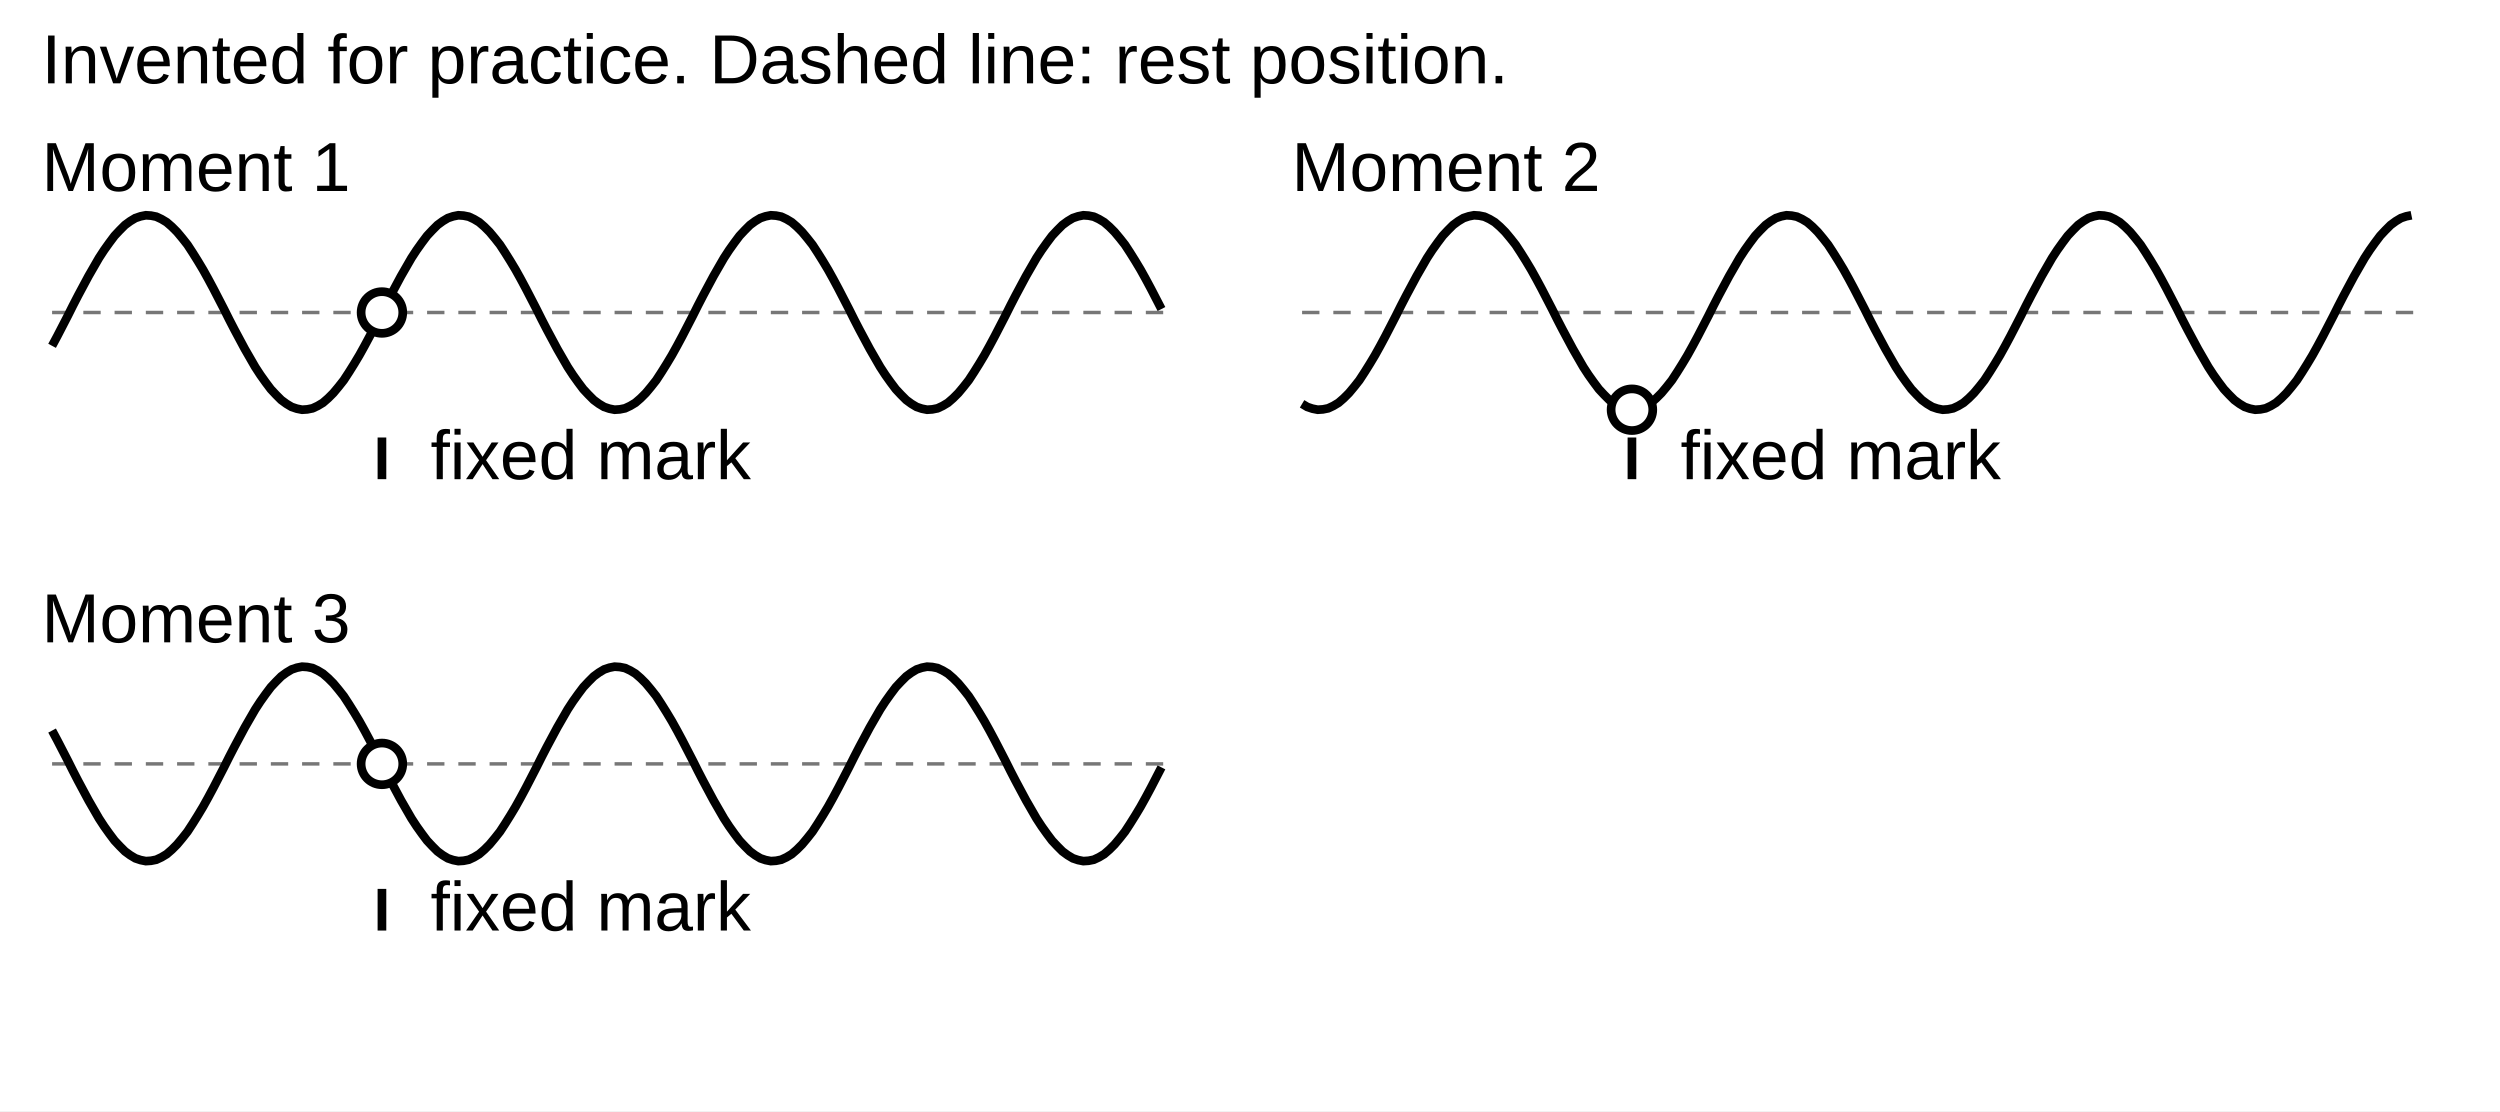
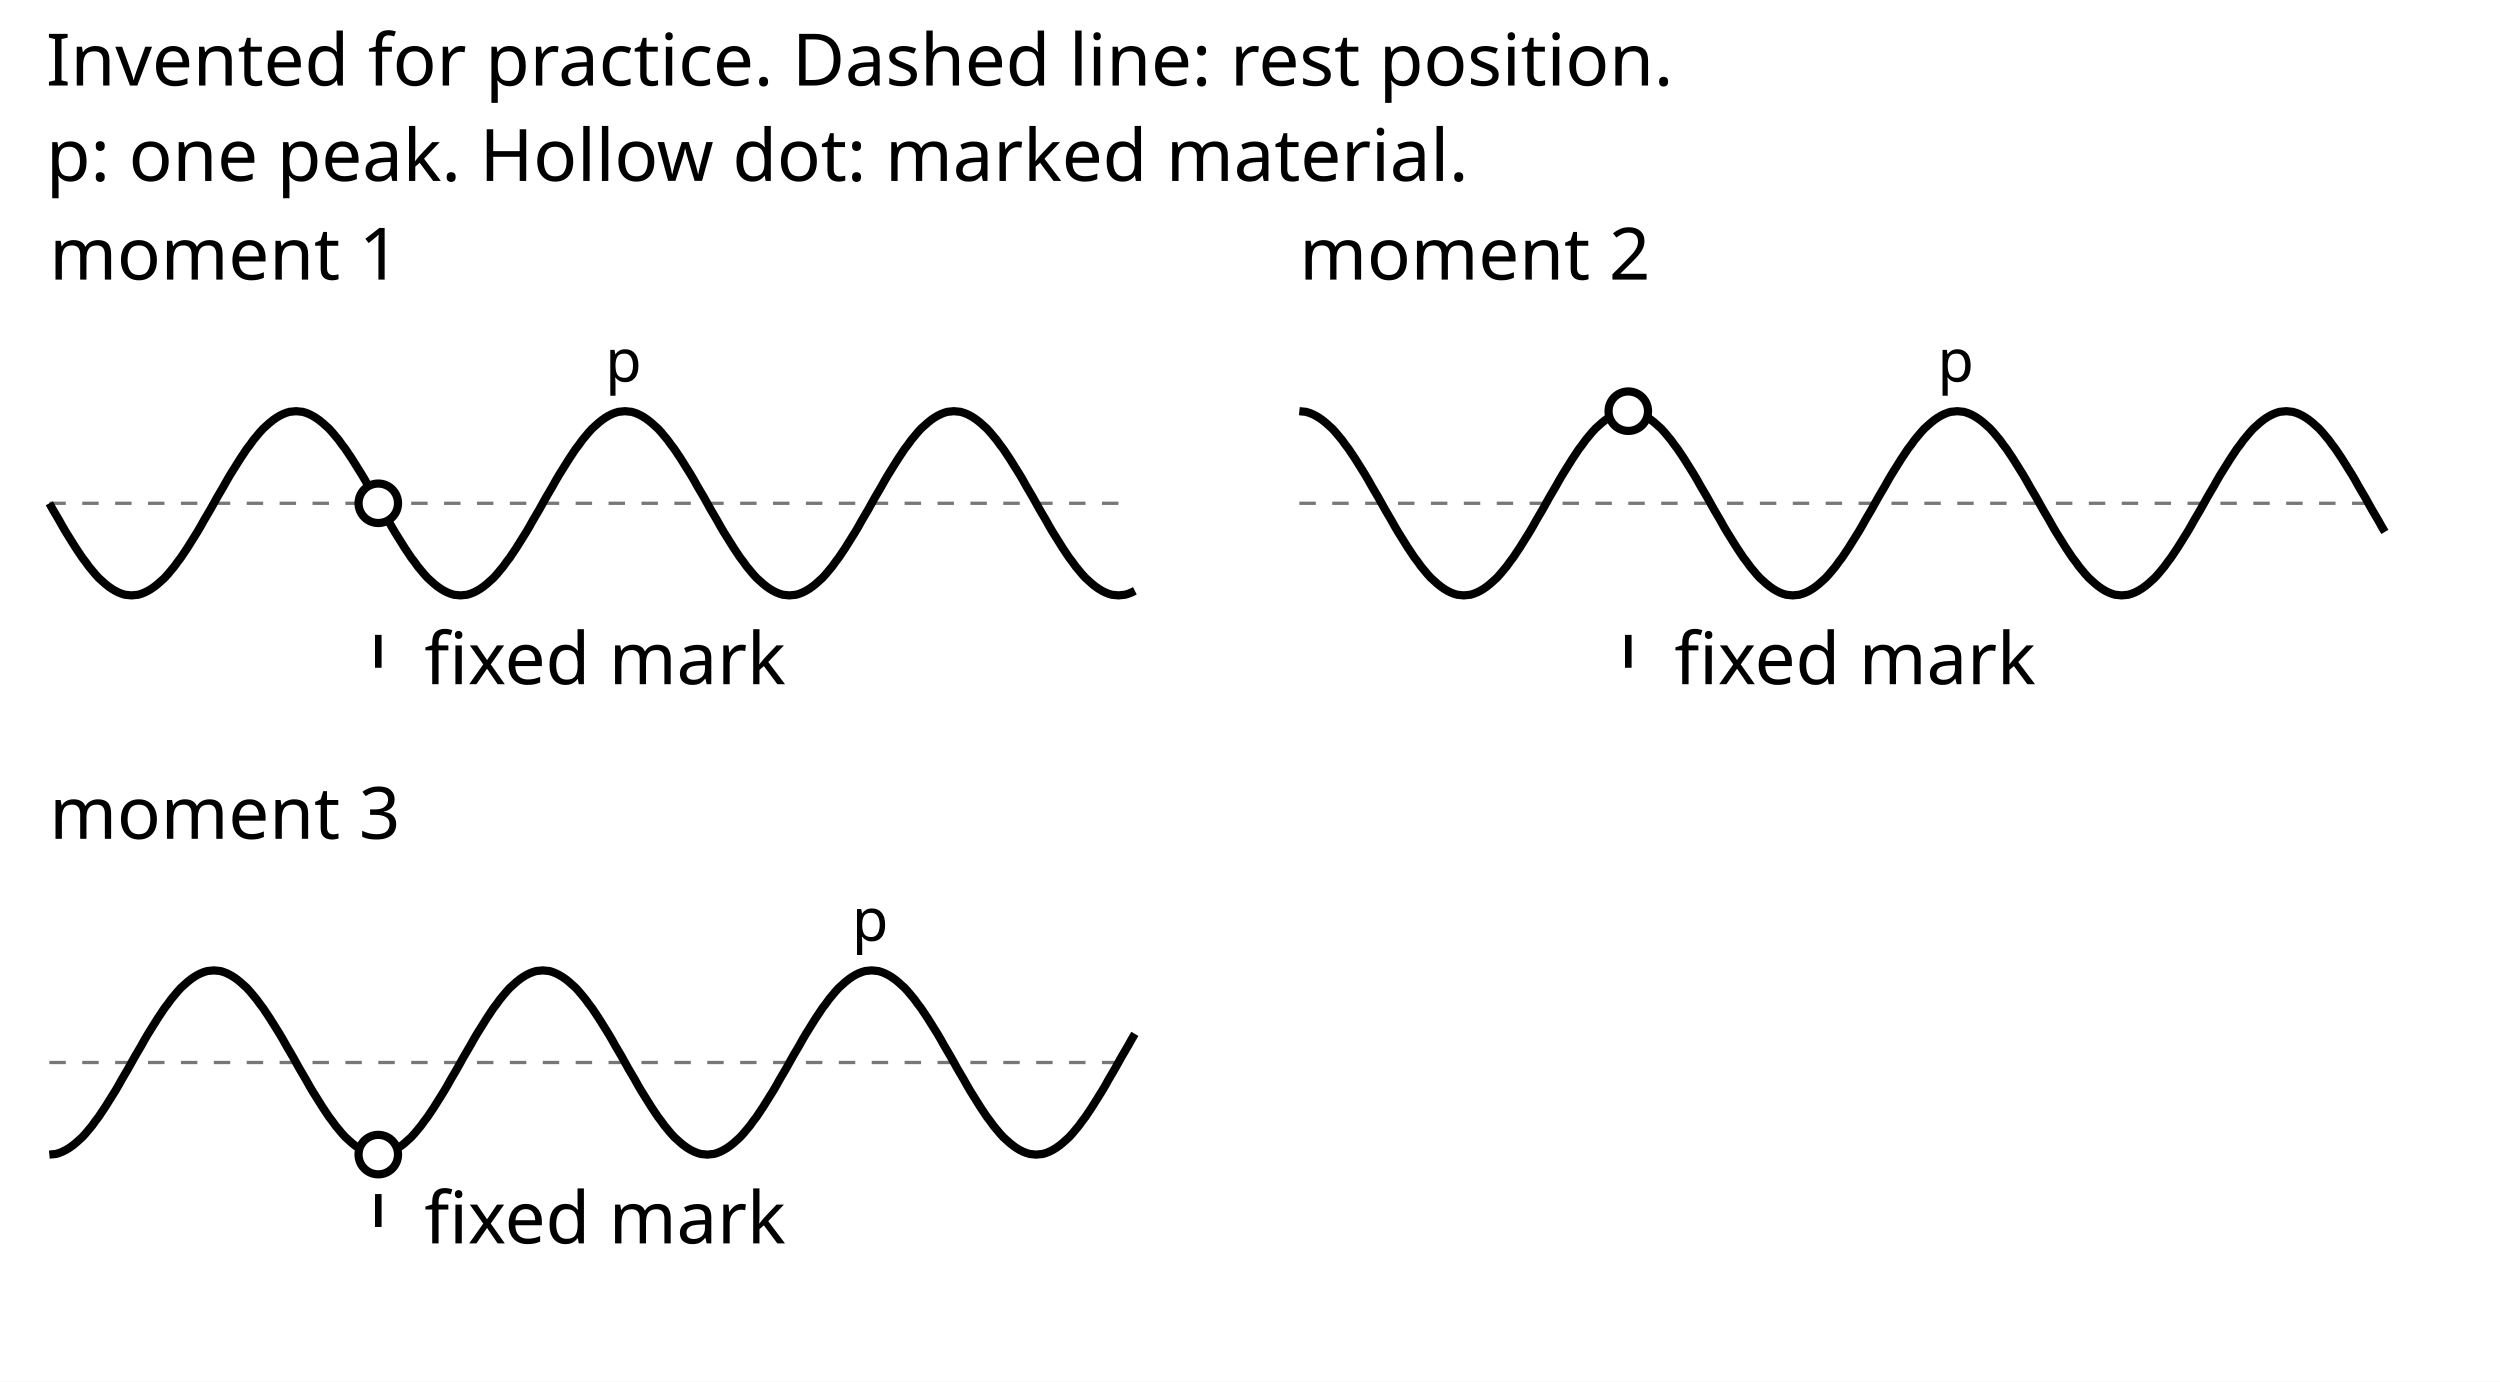
- <svg xmlns="http://www.w3.org/2000/svg" viewBox="0 0 720 320" role="img" aria-label="Original invented observation frames">
+ <svg xmlns="http://www.w3.org/2000/svg" viewBox="0 0 760 420" role="img" aria-label="Invented wave observation frames">
  <rect width="100%" height="100%" fill="white" />
-   <g font-family="Arial,sans-serif" font-size="20" fill="black">
-     <text x="12" y="24">Invented for practice. Dashed line: rest position.</text>
-     <text x="12" y="55">Moment 1</text>
-     <line x1="15" y1="90" x2="335" y2="90" stroke="#777" stroke-dasharray="5 4" />
-     <polyline points="15.0,99.6 16.5,96.8 18.0,93.9 19.5,91.0 21.0,88.0 22.5,85.1 24.0,82.3 25.5,79.5 27.0,76.9 28.5,74.3 30.0,72.0 31.5,69.9 33.0,67.9 34.5,66.3 36.0,64.8 37.5,63.7 39.0,62.8 40.5,62.3 42.0,62.0 43.5,62.1 45.0,62.4 46.5,63.1 48.0,64.0 49.5,65.3 51.0,66.8 52.5,68.6 54.0,70.5 55.5,72.8 57.0,75.2 58.5,77.7 60.0,80.4 61.5,83.2 63.0,86.1 64.5,89.0 66.0,92.0 67.5,94.9 69.0,97.7 70.5,100.5 72.0,103.1 73.5,105.7 75.0,108.0 76.5,110.1 78.0,112.1 79.5,113.7 81.0,115.2 82.5,116.3 84.0,117.2 85.5,117.7 87.0,118.0 88.5,117.9 90.0,117.6 91.5,116.9 93.0,116.0 94.5,114.7 96.0,113.2 97.5,111.4 99.0,109.5 100.5,107.2 102.0,104.8 103.5,102.3 105.0,99.6 106.5,96.8 108.0,93.9 109.5,91.0 111.0,88.0 112.5,85.1 114.0,82.3 115.5,79.5 117.0,76.9 118.5,74.3 120.0,72.0 121.5,69.9 123.0,67.9 124.5,66.3 126.0,64.8 127.5,63.7 129.0,62.8 130.5,62.3 132.0,62.0 133.5,62.1 135.0,62.4 136.5,63.1 138.0,64.0 139.5,65.3 141.0,66.8 142.5,68.6 144.0,70.5 145.5,72.8 147.0,75.2 148.5,77.7 150.0,80.4 151.5,83.2 153.0,86.1 154.5,89.0 156.0,92.0 157.5,94.9 159.0,97.7 160.5,100.5 162.0,103.1 163.5,105.7 165.0,108.0 166.5,110.1 168.0,112.1 169.5,113.7 171.0,115.2 172.5,116.3 174.0,117.2 175.5,117.7 177.0,118.0 178.5,117.9 180.0,117.6 181.5,116.9 183.0,116.0 184.5,114.7 186.0,113.2 187.5,111.4 189.0,109.5 190.5,107.2 192.0,104.8 193.5,102.3 195.0,99.6 196.5,96.8 198.0,93.9 199.5,91.0 201.0,88.0 202.5,85.1 204.0,82.3 205.5,79.5 207.0,76.9 208.5,74.3 210.0,72.0 211.5,69.9 213.0,67.9 214.5,66.3 216.0,64.8 217.5,63.7 219.0,62.8 220.5,62.3 222.0,62.0 223.5,62.1 225.0,62.4 226.5,63.1 228.0,64.0 229.5,65.3 231.0,66.8 232.5,68.6 234.0,70.5 235.5,72.8 237.0,75.2 238.5,77.7 240.0,80.4 241.5,83.2 243.0,86.1 244.5,89.0 246.0,92.0 247.5,94.9 249.0,97.7 250.5,100.5 252.0,103.1 253.5,105.7 255.0,108.0 256.5,110.1 258.0,112.1 259.5,113.7 261.0,115.2 262.5,116.3 264.0,117.2 265.5,117.7 267.0,118.0 268.5,117.9 270.0,117.6 271.5,116.9 273.0,116.0 274.5,114.7 276.0,113.2 277.5,111.4 279.0,109.5 280.5,107.2 282.0,104.8 283.5,102.3 285.0,99.6 286.5,96.8 288.0,93.9 289.5,91.0 291.0,88.0 292.5,85.1 294.0,82.3 295.5,79.5 297.0,76.9 298.5,74.3 300.0,72.0 301.5,69.9 303.0,67.9 304.5,66.3 306.0,64.8 307.5,63.7 309.0,62.8 310.5,62.3 312.0,62.0 313.5,62.1 315.0,62.4 316.5,63.1 318.0,64.0 319.5,65.3 321.0,66.8 322.5,68.6 324.0,70.5 325.5,72.8 327.0,75.2 328.5,77.7 330.0,80.4 331.5,83.2 333.0,86.1 334.5,89.0" fill="none" stroke="black" stroke-width="2.5" />
-     <circle cx="110" cy="90.0" r="6" fill="white" stroke="black" stroke-width="2.5" />
-     <line x1="110" y1="126" x2="110" y2="138" stroke="black" stroke-width="2.5" />
-     <text x="124" y="138">fixed mark</text>
-     <text x="372" y="55">Moment 2</text>
-     <line x1="375" y1="90" x2="695" y2="90" stroke="#777" stroke-dasharray="5 4" />
-     <polyline points="375.0,116.3 376.5,117.2 378.0,117.7 379.5,118.0 381.0,117.9 382.5,117.6 384.0,116.9 385.5,116.0 387.0,114.7 388.5,113.2 390.0,111.4 391.5,109.5 393.0,107.2 394.5,104.8 396.0,102.3 397.5,99.6 399.0,96.8 400.5,93.9 402.0,91.0 403.5,88.0 405.0,85.1 406.5,82.3 408.0,79.5 409.5,76.9 411.0,74.3 412.5,72.0 414.0,69.9 415.5,67.9 417.0,66.3 418.5,64.8 420.0,63.7 421.5,62.8 423.0,62.3 424.5,62.0 426.0,62.1 427.5,62.4 429.0,63.1 430.5,64.0 432.0,65.3 433.5,66.8 435.0,68.6 436.5,70.5 438.0,72.8 439.5,75.2 441.0,77.7 442.5,80.4 444.0,83.2 445.5,86.1 447.0,89.0 448.5,92.0 450.0,94.9 451.5,97.7 453.0,100.5 454.5,103.1 456.0,105.7 457.5,108.0 459.0,110.1 460.5,112.1 462.0,113.7 463.5,115.2 465.0,116.3 466.5,117.2 468.0,117.7 469.5,118.0 471.0,117.9 472.5,117.6 474.0,116.9 475.5,116.0 477.0,114.7 478.5,113.2 480.0,111.4 481.5,109.5 483.0,107.2 484.5,104.8 486.0,102.3 487.5,99.6 489.0,96.8 490.5,93.9 492.0,91.0 493.5,88.0 495.0,85.1 496.5,82.3 498.0,79.5 499.5,76.9 501.0,74.3 502.5,72.0 504.0,69.9 505.5,67.9 507.0,66.3 508.5,64.8 510.0,63.7 511.5,62.8 513.0,62.3 514.5,62.0 516.0,62.1 517.5,62.4 519.0,63.1 520.5,64.0 522.0,65.3 523.5,66.8 525.0,68.6 526.5,70.5 528.0,72.8 529.5,75.2 531.0,77.7 532.5,80.4 534.0,83.2 535.5,86.1 537.0,89.0 538.5,92.0 540.0,94.9 541.5,97.7 543.0,100.5 544.5,103.1 546.0,105.7 547.5,108.0 549.0,110.1 550.5,112.1 552.0,113.7 553.5,115.2 555.0,116.3 556.5,117.2 558.0,117.7 559.5,118.0 561.0,117.9 562.5,117.6 564.0,116.9 565.5,116.0 567.0,114.7 568.5,113.2 570.0,111.4 571.5,109.5 573.0,107.2 574.5,104.8 576.0,102.3 577.5,99.6 579.0,96.8 580.5,93.9 582.0,91.0 583.5,88.0 585.0,85.1 586.5,82.3 588.0,79.5 589.5,76.9 591.0,74.3 592.5,72.0 594.0,69.9 595.5,67.9 597.0,66.3 598.5,64.8 600.0,63.7 601.5,62.8 603.0,62.3 604.5,62.0 606.0,62.1 607.5,62.4 609.0,63.1 610.5,64.0 612.0,65.3 613.5,66.8 615.0,68.6 616.5,70.5 618.0,72.8 619.5,75.2 621.0,77.7 622.5,80.4 624.0,83.2 625.5,86.1 627.0,89.0 628.5,92.0 630.0,94.9 631.5,97.7 633.0,100.5 634.5,103.1 636.0,105.7 637.5,108.0 639.0,110.1 640.5,112.1 642.0,113.7 643.5,115.2 645.0,116.3 646.5,117.2 648.0,117.7 649.5,118.0 651.0,117.9 652.5,117.6 654.0,116.9 655.5,116.0 657.0,114.7 658.5,113.2 660.0,111.4 661.5,109.5 663.0,107.2 664.5,104.8 666.0,102.3 667.5,99.6 669.0,96.8 670.5,93.9 672.0,91.0 673.5,88.0 675.0,85.1 676.5,82.3 678.0,79.5 679.5,76.9 681.0,74.3 682.5,72.0 684.0,69.9 685.5,67.9 687.0,66.3 688.5,64.8 690.0,63.7 691.5,62.8 693.0,62.3 694.5,62.0" fill="none" stroke="black" stroke-width="2.5" />
-     <circle cx="470" cy="118.0" r="6" fill="white" stroke="black" stroke-width="2.5" />
-     <line x1="470" y1="126" x2="470" y2="138" stroke="black" stroke-width="2.5" />
-     <text x="484" y="138">fixed mark</text>
-     <text x="12" y="185">Moment 3</text>
-     <line x1="15" y1="220" x2="335" y2="220" stroke="#777" stroke-dasharray="5 4" />
-     <polyline points="15.0,210.4 16.5,213.2 18.0,216.1 19.5,219.0 21.0,222.0 22.5,224.9 24.0,227.7 25.5,230.5 27.0,233.1 28.5,235.7 30.0,238.0 31.5,240.1 33.0,242.1 34.5,243.7 36.0,245.2 37.5,246.3 39.0,247.2 40.5,247.7 42.0,248.0 43.5,247.9 45.0,247.6 46.5,246.9 48.0,246.0 49.5,244.7 51.0,243.2 52.5,241.4 54.0,239.5 55.5,237.2 57.0,234.8 58.5,232.3 60.0,229.6 61.5,226.8 63.0,223.9 64.5,221.0 66.0,218.0 67.5,215.1 69.0,212.3 70.5,209.5 72.0,206.9 73.5,204.3 75.0,202.0 76.5,199.9 78.0,197.9 79.5,196.3 81.0,194.8 82.5,193.7 84.0,192.8 85.5,192.3 87.0,192.0 88.5,192.1 90.0,192.4 91.5,193.1 93.0,194.0 94.5,195.3 96.0,196.8 97.5,198.6 99.0,200.5 100.5,202.8 102.0,205.2 103.5,207.7 105.0,210.4 106.5,213.2 108.0,216.1 109.5,219.0 111.0,222.0 112.5,224.9 114.0,227.7 115.5,230.5 117.0,233.1 118.5,235.7 120.0,238.0 121.5,240.1 123.0,242.1 124.5,243.7 126.0,245.2 127.5,246.3 129.0,247.2 130.5,247.7 132.0,248.0 133.5,247.9 135.0,247.6 136.5,246.9 138.0,246.0 139.5,244.7 141.0,243.2 142.5,241.4 144.0,239.5 145.5,237.2 147.0,234.8 148.5,232.3 150.0,229.6 151.5,226.8 153.0,223.9 154.5,221.0 156.0,218.0 157.5,215.1 159.0,212.3 160.5,209.5 162.0,206.9 163.5,204.3 165.0,202.0 166.5,199.9 168.0,197.9 169.5,196.3 171.0,194.8 172.5,193.7 174.0,192.8 175.5,192.3 177.0,192.0 178.5,192.1 180.0,192.4 181.5,193.1 183.0,194.0 184.5,195.3 186.0,196.8 187.5,198.6 189.0,200.5 190.5,202.8 192.0,205.2 193.5,207.7 195.0,210.4 196.5,213.2 198.0,216.1 199.5,219.0 201.0,222.0 202.5,224.9 204.0,227.7 205.5,230.5 207.0,233.1 208.5,235.7 210.0,238.0 211.5,240.1 213.0,242.1 214.5,243.7 216.0,245.2 217.5,246.3 219.0,247.2 220.5,247.7 222.0,248.0 223.5,247.9 225.0,247.6 226.5,246.9 228.0,246.0 229.5,244.7 231.0,243.2 232.5,241.4 234.0,239.5 235.5,237.2 237.0,234.8 238.5,232.3 240.0,229.6 241.5,226.8 243.0,223.9 244.5,221.0 246.0,218.0 247.5,215.1 249.0,212.3 250.5,209.5 252.0,206.9 253.5,204.3 255.0,202.0 256.5,199.9 258.0,197.9 259.5,196.3 261.0,194.8 262.5,193.7 264.0,192.8 265.5,192.3 267.0,192.0 268.5,192.1 270.0,192.4 271.5,193.1 273.0,194.0 274.5,195.3 276.0,196.8 277.5,198.6 279.0,200.5 280.5,202.8 282.0,205.2 283.5,207.7 285.0,210.4 286.5,213.2 288.0,216.1 289.5,219.0 291.0,222.0 292.5,224.9 294.0,227.7 295.5,230.5 297.0,233.1 298.5,235.7 300.0,238.0 301.5,240.1 303.0,242.1 304.5,243.7 306.0,245.2 307.5,246.3 309.0,247.2 310.5,247.7 312.0,248.0 313.5,247.9 315.0,247.6 316.5,246.9 318.0,246.0 319.5,244.7 321.0,243.2 322.5,241.4 324.0,239.5 325.5,237.2 327.0,234.8 328.5,232.3 330.0,229.6 331.5,226.8 333.0,223.9 334.5,221.0" fill="none" stroke="black" stroke-width="2.5" />
-     <circle cx="110" cy="220.0" r="6" fill="white" stroke="black" stroke-width="2.5" />
-     <line x1="110" y1="256" x2="110" y2="268" stroke="black" stroke-width="2.5" />
-     <text x="124" y="268">fixed mark</text>
+   <g font-family="sans-serif" font-size="22" fill="black">
+     <text x="14" y="26">Invented for practice. Dashed line: rest position.</text>
+     <text x="14" y="55">p: one peak. Hollow dot: marked material.</text>
+     <text x="15" y="85">moment 1</text>
+     <path d="M 15 153 h 330" fill="none" stroke="#777" stroke-dasharray="5 5" />
+     <polyline points="15.0,153.0 16.0,154.8 17.0,156.5 18.0,158.2 19.0,160.0 20.0,161.7 21.0,163.3 22.0,164.9 23.0,166.5 24.0,168.0 25.0,169.5 26.0,170.8 27.0,172.2 28.0,173.4 29.0,174.6 30.0,175.7 31.0,176.6 32.0,177.5 33.0,178.3 34.0,179.0 35.0,179.6 36.0,180.1 37.0,180.5 38.0,180.8 39.0,180.9 40.0,181.0 41.0,180.9 42.0,180.8 43.0,180.5 44.0,180.1 45.0,179.6 46.0,179.0 47.0,178.3 48.0,177.5 49.0,176.6 50.0,175.7 51.0,174.6 52.0,173.4 53.0,172.2 54.0,170.8 55.0,169.5 56.0,168.0 57.0,166.5 58.0,164.9 59.0,163.3 60.0,161.7 61.0,160.0 62.0,158.2 63.0,156.5 64.0,154.8 65.0,153.0 66.0,151.2 67.0,149.5 68.0,147.8 69.0,146.0 70.0,144.3 71.0,142.7 72.0,141.1 73.0,139.5 74.0,138.0 75.0,136.5 76.0,135.2 77.0,133.8 78.0,132.6 79.0,131.4 80.0,130.3 81.0,129.4 82.0,128.5 83.0,127.7 84.0,127.0 85.0,126.4 86.0,125.9 87.0,125.5 88.0,125.2 89.0,125.1 90.0,125.0 91.0,125.1 92.0,125.2 93.0,125.5 94.0,125.9 95.0,126.4 96.0,127.0 97.0,127.7 98.0,128.5 99.0,129.4 100.0,130.3 101.0,131.4 102.0,132.6 103.0,133.8 104.0,135.2 105.0,136.5 106.0,138.0 107.0,139.5 108.0,141.1 109.0,142.7 110.0,144.3 111.0,146.0 112.0,147.8 113.0,149.5 114.0,151.2 115.0,153.0 116.0,154.8 117.0,156.5 118.0,158.2 119.0,160.0 120.0,161.7 121.0,163.3 122.0,164.9 123.0,166.5 124.0,168.0 125.0,169.5 126.0,170.8 127.0,172.2 128.0,173.4 129.0,174.6 130.0,175.7 131.0,176.6 132.0,177.5 133.0,178.3 134.0,179.0 135.0,179.6 136.0,180.1 137.0,180.5 138.0,180.8 139.0,180.9 140.0,181.0 141.0,180.9 142.0,180.8 143.0,180.5 144.0,180.1 145.0,179.6 146.0,179.0 147.0,178.3 148.0,177.5 149.0,176.6 150.0,175.7 151.0,174.6 152.0,173.4 153.0,172.2 154.0,170.8 155.0,169.5 156.0,168.0 157.0,166.5 158.0,164.9 159.0,163.3 160.0,161.7 161.0,160.0 162.0,158.2 163.0,156.5 164.0,154.8 165.0,153.0 166.0,151.2 167.0,149.5 168.0,147.8 169.0,146.0 170.0,144.3 171.0,142.7 172.0,141.1 173.0,139.5 174.0,138.0 175.0,136.5 176.0,135.2 177.0,133.8 178.0,132.6 179.0,131.4 180.0,130.3 181.0,129.4 182.0,128.5 183.0,127.7 184.0,127.0 185.0,126.4 186.0,125.9 187.0,125.5 188.0,125.2 189.0,125.1 190.0,125.0 191.0,125.1 192.0,125.2 193.0,125.5 194.0,125.9 195.0,126.4 196.0,127.0 197.0,127.7 198.0,128.5 199.0,129.4 200.0,130.3 201.0,131.4 202.0,132.6 203.0,133.8 204.0,135.2 205.0,136.5 206.0,138.0 207.0,139.5 208.0,141.1 209.0,142.7 210.0,144.3 211.0,146.0 212.0,147.8 213.0,149.5 214.0,151.2 215.0,153.0 216.0,154.8 217.0,156.5 218.0,158.2 219.0,160.0 220.0,161.7 221.0,163.3 222.0,164.9 223.0,166.5 224.0,168.0 225.0,169.5 226.0,170.8 227.0,172.2 228.0,173.4 229.0,174.6 230.0,175.7 231.0,176.6 232.0,177.5 233.0,178.3 234.0,179.0 235.0,179.6 236.0,180.1 237.0,180.5 238.0,180.8 239.0,180.9 240.0,181.0 241.0,180.9 242.0,180.8 243.0,180.5 244.0,180.1 245.0,179.6 246.0,179.0 247.0,178.3 248.0,177.5 249.0,176.6 250.0,175.7 251.0,174.6 252.0,173.4 253.0,172.2 254.0,170.8 255.0,169.5 256.0,168.0 257.0,166.5 258.0,164.9 259.0,163.3 260.0,161.7 261.0,160.0 262.0,158.2 263.0,156.5 264.0,154.8 265.0,153.0 266.0,151.2 267.0,149.5 268.0,147.8 269.0,146.0 270.0,144.3 271.0,142.7 272.0,141.1 273.0,139.5 274.0,138.0 275.0,136.5 276.0,135.2 277.0,133.8 278.0,132.6 279.0,131.4 280.0,130.3 281.0,129.4 282.0,128.5 283.0,127.7 284.0,127.0 285.0,126.4 286.0,125.9 287.0,125.5 288.0,125.2 289.0,125.1 290.0,125.0 291.0,125.1 292.0,125.2 293.0,125.5 294.0,125.9 295.0,126.4 296.0,127.0 297.0,127.7 298.0,128.5 299.0,129.4 300.0,130.3 301.0,131.4 302.0,132.6 303.0,133.8 304.0,135.2 305.0,136.5 306.0,138.0 307.0,139.5 308.0,141.1 309.0,142.7 310.0,144.3 311.0,146.0 312.0,147.8 313.0,149.5 314.0,151.2 315.0,153.0 316.0,154.8 317.0,156.5 318.0,158.2 319.0,160.0 320.0,161.7 321.0,163.3 322.0,164.9 323.0,166.5 324.0,168.0 325.0,169.5 326.0,170.8 327.0,172.2 328.0,173.4 329.0,174.6 330.0,175.7 331.0,176.6 332.0,177.5 333.0,178.3 334.0,179.0 335.0,179.6 336.0,180.1 337.0,180.5 338.0,180.8 339.0,180.9 340.0,181.0 341.0,180.9 342.0,180.8 343.0,180.5 344.0,180.1 345.0,179.6" fill="none" stroke="black" stroke-width="2.5" />
+     <circle cx="115" cy="153.0" r="6" fill="white" stroke="black" stroke-width="2.5" />
+     <path d="M 115 193 v 10" stroke="black" stroke-width="2" />
+     <text x="129" y="208">fixed mark</text>
+     <text x="184.0" y="116.0" font-size="18">p</text>
+     <text x="395" y="85">moment 2</text>
+     <path d="M 395 153 h 330" fill="none" stroke="#777" stroke-dasharray="5 5" />
+     <polyline points="395.0,125.0 396.0,125.1 397.0,125.2 398.0,125.5 399.0,125.9 400.0,126.4 401.0,127.0 402.0,127.7 403.0,128.5 404.0,129.4 405.0,130.3 406.0,131.4 407.0,132.6 408.0,133.8 409.0,135.2 410.0,136.5 411.0,138.0 412.0,139.5 413.0,141.1 414.0,142.7 415.0,144.3 416.0,146.0 417.0,147.8 418.0,149.5 419.0,151.2 420.0,153.0 421.0,154.8 422.0,156.5 423.0,158.2 424.0,160.0 425.0,161.7 426.0,163.3 427.0,164.9 428.0,166.5 429.0,168.0 430.0,169.5 431.0,170.8 432.0,172.2 433.0,173.4 434.0,174.6 435.0,175.7 436.0,176.6 437.0,177.5 438.0,178.3 439.0,179.0 440.0,179.6 441.0,180.1 442.0,180.5 443.0,180.8 444.0,180.9 445.0,181.0 446.0,180.9 447.0,180.8 448.0,180.5 449.0,180.1 450.0,179.6 451.0,179.0 452.0,178.3 453.0,177.5 454.0,176.6 455.0,175.7 456.0,174.6 457.0,173.4 458.0,172.2 459.0,170.8 460.0,169.5 461.0,168.0 462.0,166.5 463.0,164.9 464.0,163.3 465.0,161.7 466.0,160.0 467.0,158.2 468.0,156.5 469.0,154.8 470.0,153.0 471.0,151.2 472.0,149.5 473.0,147.8 474.0,146.0 475.0,144.3 476.0,142.7 477.0,141.1 478.0,139.5 479.0,138.0 480.0,136.5 481.0,135.2 482.0,133.8 483.0,132.6 484.0,131.4 485.0,130.3 486.0,129.4 487.0,128.5 488.0,127.7 489.0,127.0 490.0,126.4 491.0,125.9 492.0,125.5 493.0,125.2 494.0,125.1 495.0,125.0 496.0,125.1 497.0,125.2 498.0,125.5 499.0,125.9 500.0,126.4 501.0,127.0 502.0,127.7 503.0,128.5 504.0,129.4 505.0,130.3 506.0,131.4 507.0,132.6 508.0,133.8 509.0,135.2 510.0,136.5 511.0,138.0 512.0,139.5 513.0,141.1 514.0,142.7 515.0,144.3 516.0,146.0 517.0,147.8 518.0,149.5 519.0,151.2 520.0,153.0 521.0,154.8 522.0,156.5 523.0,158.2 524.0,160.0 525.0,161.7 526.0,163.3 527.0,164.9 528.0,166.5 529.0,168.0 530.0,169.5 531.0,170.8 532.0,172.2 533.0,173.4 534.0,174.6 535.0,175.7 536.0,176.6 537.0,177.5 538.0,178.3 539.0,179.0 540.0,179.6 541.0,180.1 542.0,180.5 543.0,180.8 544.0,180.9 545.0,181.0 546.0,180.9 547.0,180.8 548.0,180.5 549.0,180.1 550.0,179.6 551.0,179.0 552.0,178.3 553.0,177.5 554.0,176.6 555.0,175.7 556.0,174.6 557.0,173.4 558.0,172.2 559.0,170.8 560.0,169.5 561.0,168.0 562.0,166.5 563.0,164.9 564.0,163.3 565.0,161.7 566.0,160.0 567.0,158.2 568.0,156.5 569.0,154.8 570.0,153.0 571.0,151.2 572.0,149.5 573.0,147.8 574.0,146.0 575.0,144.3 576.0,142.7 577.0,141.1 578.0,139.5 579.0,138.0 580.0,136.5 581.0,135.2 582.0,133.8 583.0,132.6 584.0,131.4 585.0,130.3 586.0,129.4 587.0,128.5 588.0,127.7 589.0,127.0 590.0,126.4 591.0,125.9 592.0,125.5 593.0,125.2 594.0,125.1 595.0,125.0 596.0,125.1 597.0,125.2 598.0,125.5 599.0,125.9 600.0,126.4 601.0,127.0 602.0,127.7 603.0,128.5 604.0,129.4 605.0,130.3 606.0,131.4 607.0,132.6 608.0,133.8 609.0,135.2 610.0,136.5 611.0,138.0 612.0,139.5 613.0,141.1 614.0,142.7 615.0,144.3 616.0,146.0 617.0,147.8 618.0,149.5 619.0,151.2 620.0,153.0 621.0,154.8 622.0,156.5 623.0,158.2 624.0,160.0 625.0,161.7 626.0,163.3 627.0,164.9 628.0,166.5 629.0,168.0 630.0,169.5 631.0,170.8 632.0,172.2 633.0,173.4 634.0,174.6 635.0,175.7 636.0,176.6 637.0,177.5 638.0,178.3 639.0,179.0 640.0,179.6 641.0,180.1 642.0,180.5 643.0,180.8 644.0,180.9 645.0,181.0 646.0,180.9 647.0,180.8 648.0,180.5 649.0,180.1 650.0,179.6 651.0,179.0 652.0,178.3 653.0,177.5 654.0,176.6 655.0,175.7 656.0,174.6 657.0,173.4 658.0,172.2 659.0,170.8 660.0,169.5 661.0,168.0 662.0,166.5 663.0,164.9 664.0,163.3 665.0,161.7 666.0,160.0 667.0,158.2 668.0,156.5 669.0,154.8 670.0,153.0 671.0,151.2 672.0,149.5 673.0,147.8 674.0,146.0 675.0,144.3 676.0,142.7 677.0,141.1 678.0,139.5 679.0,138.0 680.0,136.5 681.0,135.2 682.0,133.8 683.0,132.6 684.0,131.4 685.0,130.3 686.0,129.4 687.0,128.5 688.0,127.7 689.0,127.0 690.0,126.4 691.0,125.9 692.0,125.5 693.0,125.2 694.0,125.1 695.0,125.0 696.0,125.1 697.0,125.2 698.0,125.5 699.0,125.9 700.0,126.4 701.0,127.0 702.0,127.7 703.0,128.5 704.0,129.4 705.0,130.3 706.0,131.4 707.0,132.6 708.0,133.8 709.0,135.2 710.0,136.5 711.0,138.0 712.0,139.5 713.0,141.1 714.0,142.7 715.0,144.3 716.0,146.0 717.0,147.8 718.0,149.5 719.0,151.2 720.0,153.0 721.0,154.8 722.0,156.5 723.0,158.2 724.0,160.0 725.0,161.7" fill="none" stroke="black" stroke-width="2.5" />
+     <circle cx="495" cy="125.0" r="6" fill="white" stroke="black" stroke-width="2.5" />
+     <path d="M 495 193 v 10" stroke="black" stroke-width="2" />
+     <text x="509" y="208">fixed mark</text>
+     <text x="589.0" y="116.0" font-size="18">p</text>
+     <text x="15" y="255">moment 3</text>
+     <path d="M 15 323 h 330" fill="none" stroke="#777" stroke-dasharray="5 5" />
+     <polyline points="15.0,351.0 16.0,350.9 17.0,350.8 18.0,350.5 19.0,350.1 20.0,349.6 21.0,349.0 22.0,348.3 23.0,347.5 24.0,346.6 25.0,345.7 26.0,344.6 27.0,343.4 28.0,342.2 29.0,340.8 30.0,339.5 31.0,338.0 32.0,336.5 33.0,334.9 34.0,333.3 35.0,331.7 36.0,330.0 37.0,328.2 38.0,326.5 39.0,324.8 40.0,323.0 41.0,321.2 42.0,319.5 43.0,317.8 44.0,316.0 45.0,314.3 46.0,312.7 47.0,311.1 48.0,309.5 49.0,308.0 50.0,306.5 51.0,305.2 52.0,303.8 53.0,302.6 54.0,301.4 55.0,300.3 56.0,299.4 57.0,298.5 58.0,297.7 59.0,297.0 60.0,296.4 61.0,295.9 62.0,295.5 63.0,295.2 64.0,295.1 65.0,295.0 66.0,295.1 67.0,295.2 68.0,295.5 69.0,295.9 70.0,296.4 71.0,297.0 72.0,297.7 73.0,298.5 74.0,299.4 75.0,300.3 76.0,301.4 77.0,302.6 78.0,303.8 79.0,305.2 80.0,306.5 81.0,308.0 82.0,309.5 83.0,311.1 84.0,312.7 85.0,314.3 86.0,316.0 87.0,317.8 88.0,319.5 89.0,321.2 90.0,323.0 91.0,324.8 92.0,326.5 93.0,328.2 94.0,330.0 95.0,331.7 96.0,333.3 97.0,334.9 98.0,336.5 99.0,338.0 100.0,339.5 101.0,340.8 102.0,342.2 103.0,343.4 104.0,344.6 105.0,345.7 106.0,346.6 107.0,347.5 108.0,348.3 109.0,349.0 110.0,349.6 111.0,350.1 112.0,350.5 113.0,350.8 114.0,350.9 115.0,351.0 116.0,350.9 117.0,350.8 118.0,350.5 119.0,350.1 120.0,349.6 121.0,349.0 122.0,348.3 123.0,347.5 124.0,346.6 125.0,345.7 126.0,344.6 127.0,343.4 128.0,342.2 129.0,340.8 130.0,339.5 131.0,338.0 132.0,336.5 133.0,334.9 134.0,333.3 135.0,331.7 136.0,330.0 137.0,328.2 138.0,326.5 139.0,324.8 140.0,323.0 141.0,321.2 142.0,319.5 143.0,317.8 144.0,316.0 145.0,314.3 146.0,312.7 147.0,311.1 148.0,309.5 149.0,308.0 150.0,306.5 151.0,305.2 152.0,303.8 153.0,302.6 154.0,301.4 155.0,300.3 156.0,299.4 157.0,298.5 158.0,297.7 159.0,297.0 160.0,296.4 161.0,295.9 162.0,295.5 163.0,295.2 164.0,295.1 165.0,295.0 166.0,295.1 167.0,295.2 168.0,295.5 169.0,295.9 170.0,296.4 171.0,297.0 172.0,297.7 173.0,298.5 174.0,299.4 175.0,300.3 176.0,301.4 177.0,302.6 178.0,303.8 179.0,305.2 180.0,306.5 181.0,308.0 182.0,309.5 183.0,311.1 184.0,312.7 185.0,314.3 186.0,316.0 187.0,317.8 188.0,319.5 189.0,321.2 190.0,323.0 191.0,324.8 192.0,326.5 193.0,328.2 194.0,330.0 195.0,331.7 196.0,333.3 197.0,334.9 198.0,336.5 199.0,338.0 200.0,339.5 201.0,340.8 202.0,342.2 203.0,343.4 204.0,344.6 205.0,345.7 206.0,346.6 207.0,347.5 208.0,348.3 209.0,349.0 210.0,349.6 211.0,350.1 212.0,350.5 213.0,350.8 214.0,350.9 215.0,351.0 216.0,350.9 217.0,350.8 218.0,350.5 219.0,350.1 220.0,349.6 221.0,349.0 222.0,348.3 223.0,347.5 224.0,346.6 225.0,345.7 226.0,344.6 227.0,343.4 228.0,342.2 229.0,340.8 230.0,339.5 231.0,338.0 232.0,336.5 233.0,334.9 234.0,333.3 235.0,331.7 236.0,330.0 237.0,328.2 238.0,326.5 239.0,324.8 240.0,323.0 241.0,321.2 242.0,319.5 243.0,317.8 244.0,316.0 245.0,314.3 246.0,312.7 247.0,311.1 248.0,309.5 249.0,308.0 250.0,306.5 251.0,305.2 252.0,303.8 253.0,302.6 254.0,301.4 255.0,300.3 256.0,299.4 257.0,298.5 258.0,297.7 259.0,297.0 260.0,296.4 261.0,295.9 262.0,295.5 263.0,295.2 264.0,295.1 265.0,295.0 266.0,295.1 267.0,295.2 268.0,295.5 269.0,295.9 270.0,296.4 271.0,297.0 272.0,297.7 273.0,298.5 274.0,299.4 275.0,300.3 276.0,301.4 277.0,302.6 278.0,303.8 279.0,305.2 280.0,306.5 281.0,308.0 282.0,309.5 283.0,311.1 284.0,312.7 285.0,314.3 286.0,316.0 287.0,317.8 288.0,319.5 289.0,321.2 290.0,323.0 291.0,324.8 292.0,326.5 293.0,328.2 294.0,330.0 295.0,331.7 296.0,333.3 297.0,334.9 298.0,336.5 299.0,338.0 300.0,339.5 301.0,340.8 302.0,342.2 303.0,343.4 304.0,344.6 305.0,345.7 306.0,346.6 307.0,347.5 308.0,348.3 309.0,349.0 310.0,349.6 311.0,350.1 312.0,350.5 313.0,350.8 314.0,350.9 315.0,351.0 316.0,350.9 317.0,350.8 318.0,350.5 319.0,350.1 320.0,349.6 321.0,349.0 322.0,348.3 323.0,347.5 324.0,346.6 325.0,345.7 326.0,344.6 327.0,343.4 328.0,342.2 329.0,340.8 330.0,339.5 331.0,338.0 332.0,336.5 333.0,334.9 334.0,333.3 335.0,331.7 336.0,330.0 337.0,328.2 338.0,326.5 339.0,324.8 340.0,323.0 341.0,321.2 342.0,319.5 343.0,317.8 344.0,316.0 345.0,314.3" fill="none" stroke="black" stroke-width="2.5" />
+     <circle cx="115" cy="351.0" r="6" fill="white" stroke="black" stroke-width="2.5" />
+     <path d="M 115 363 v 10" stroke="black" stroke-width="2" />
+     <text x="129" y="378">fixed mark</text>
+     <text x="259.0" y="286.0" font-size="18">p</text>
  </g>
</svg>
